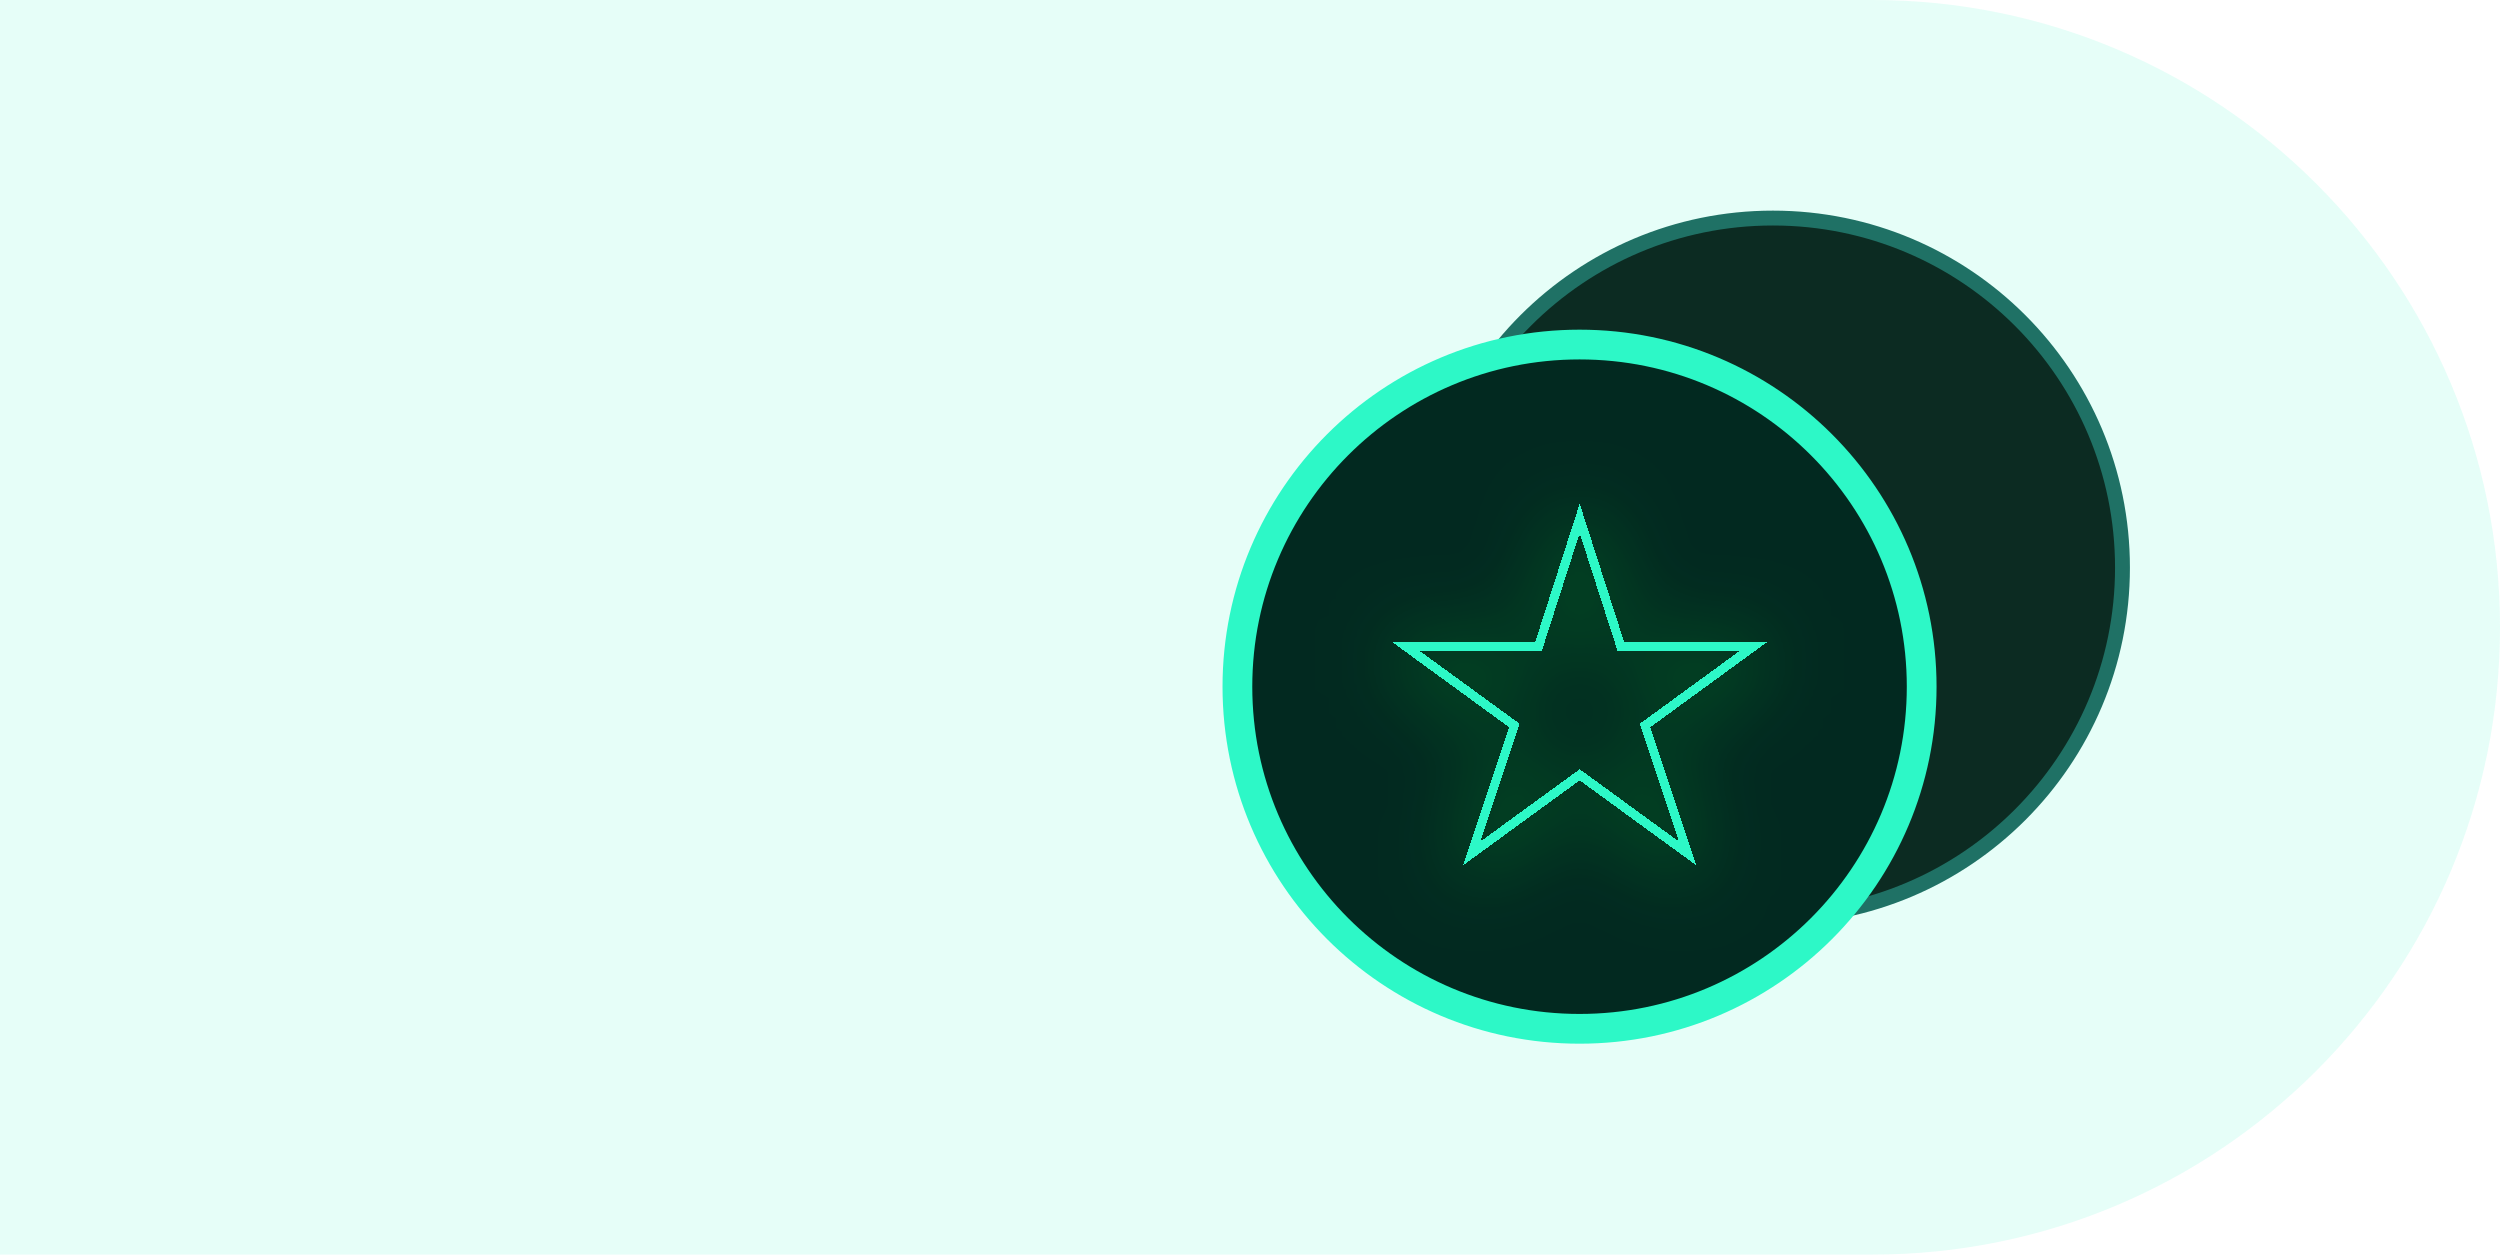
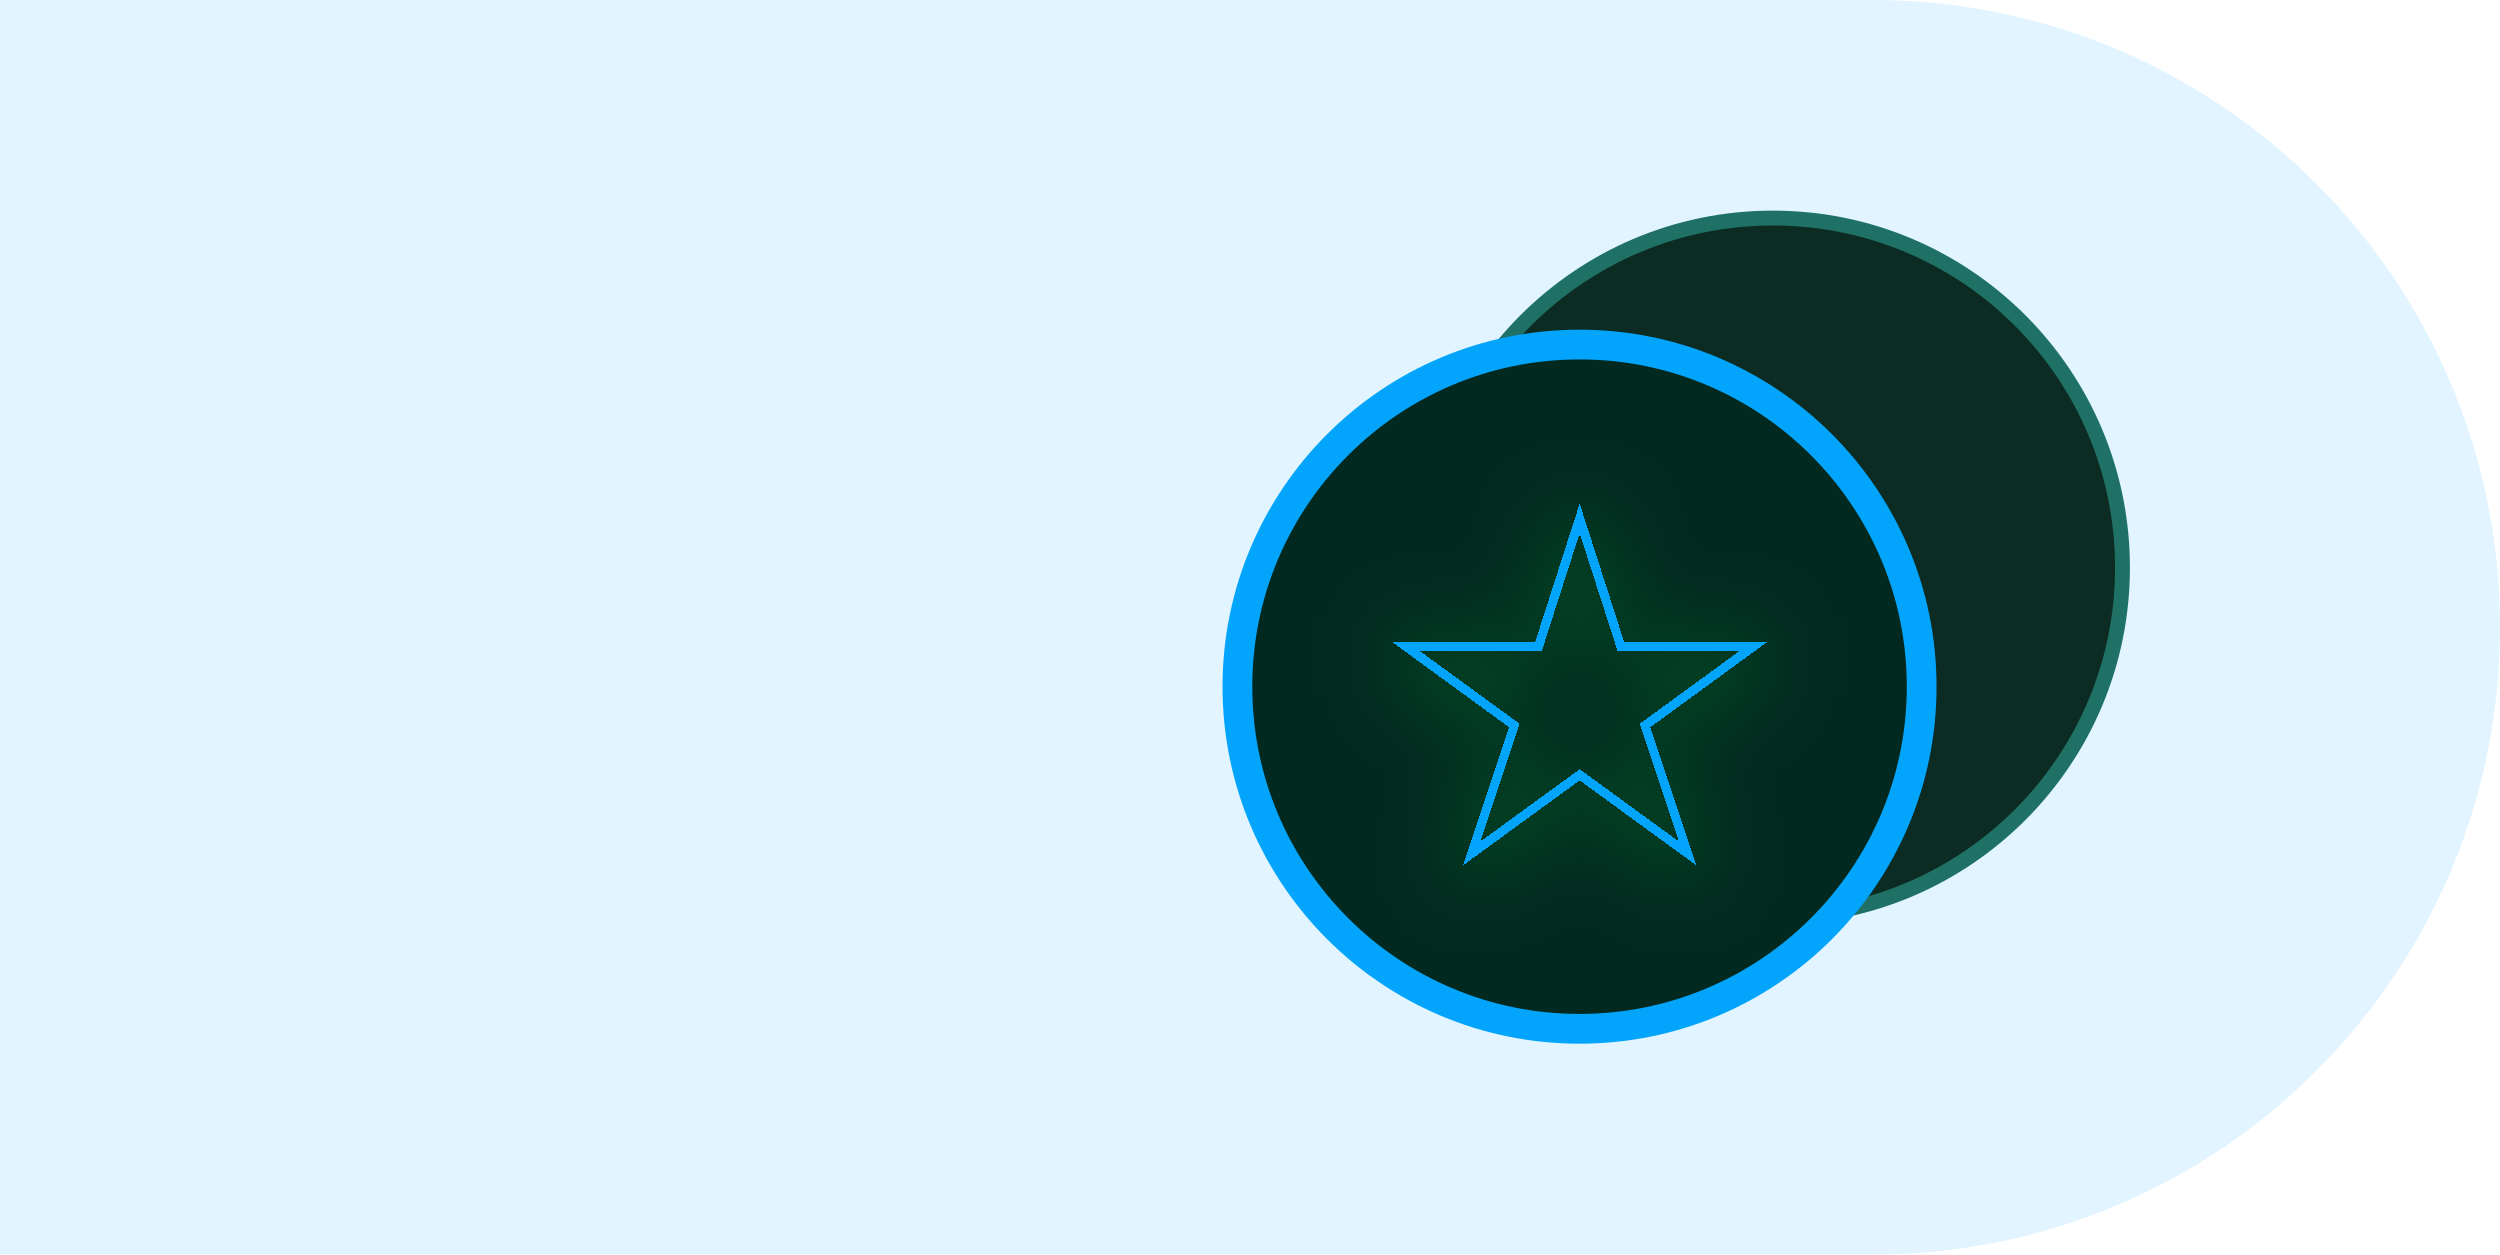
<svg xmlns="http://www.w3.org/2000/svg" width="546" height="274" viewBox="0 0 546 274" fill="none">
-   <path d="M0 0H409C484.663 0 546 61.337 546 137C546 212.663 484.663 274 409 274H0V0Z" fill="#2DF8C7" fill-opacity="0.12" />
+   <path d="M0 0H409C484.663 0 546 61.337 546 137C546 212.663 484.663 274 409 274H0V0Z" fill="#03a5fc" fill-opacity="0.12" />
  <rect x="310.858" y="47.624" width="152.693" height="152.693" rx="76.347" fill="#0C2B22" stroke="#1F7165" stroke-width="3.249" />
-   <rect x="270.249" y="75.249" width="149.445" height="149.445" rx="74.722" fill="#022920" stroke="#2DF8C7" stroke-width="6.498" />
+   <rect x="270.249" y="75.249" width="149.445" height="149.445" rx="74.722" fill="#022920" stroke="#03a5fc" stroke-width="6.498" />
  <g filter="url(#filter0_d_148_2)">
-     <path d="M345.581 169.641L345 169.218L344.419 169.641L321.42 186.387L330.495 159.126L330.723 158.441L330.139 158.016L307.032 141.173H335.289H336.009L336.23 140.488L345 113.225L353.77 140.488L353.991 141.173H354.711H382.968L359.861 158.016L359.277 158.441L359.505 159.126L368.58 186.387L345.581 169.641Z" stroke="#2DF8C7" stroke-width="1.975" shape-rendering="crispEdges" />
+     <path d="M345.581 169.641L345 169.218L344.419 169.641L321.42 186.387L330.495 159.126L330.723 158.441L330.139 158.016L307.032 141.173H335.289H336.009L336.23 140.488L345 113.225L353.77 140.488L353.991 141.173H354.711H382.968L359.861 158.016L359.277 158.441L359.505 159.126L368.58 186.387L345.581 169.641Z" stroke="#03a5fc" stroke-width="1.975" shape-rendering="crispEdges" />
  </g>
  <defs>
    <filter id="filter0_d_148_2" x="286.224" y="94.199" width="117.552" height="114.552" filterUnits="userSpaceOnUse" color-interpolation-filters="sRGB">
      <feFlood flood-opacity="0" result="BackgroundImageFix" />
      <feColorMatrix in="SourceAlpha" type="matrix" values="0 0 0 0 0 0 0 0 0 0 0 0 0 0 0 0 0 0 127 0" result="hardAlpha" />
      <feOffset dy="1.975" />
      <feGaussianBlur stdDeviation="8.888" />
      <feComposite in2="hardAlpha" operator="out" />
      <feColorMatrix type="matrix" values="0 0 0 0 0 0 0 0 0 1 0 0 0 0 0.22 0 0 0 0.62 0" />
      <feBlend mode="normal" in2="BackgroundImageFix" result="effect1_dropShadow_148_2" />
      <feBlend mode="normal" in="SourceGraphic" in2="effect1_dropShadow_148_2" result="shape" />
    </filter>
  </defs>
</svg>
